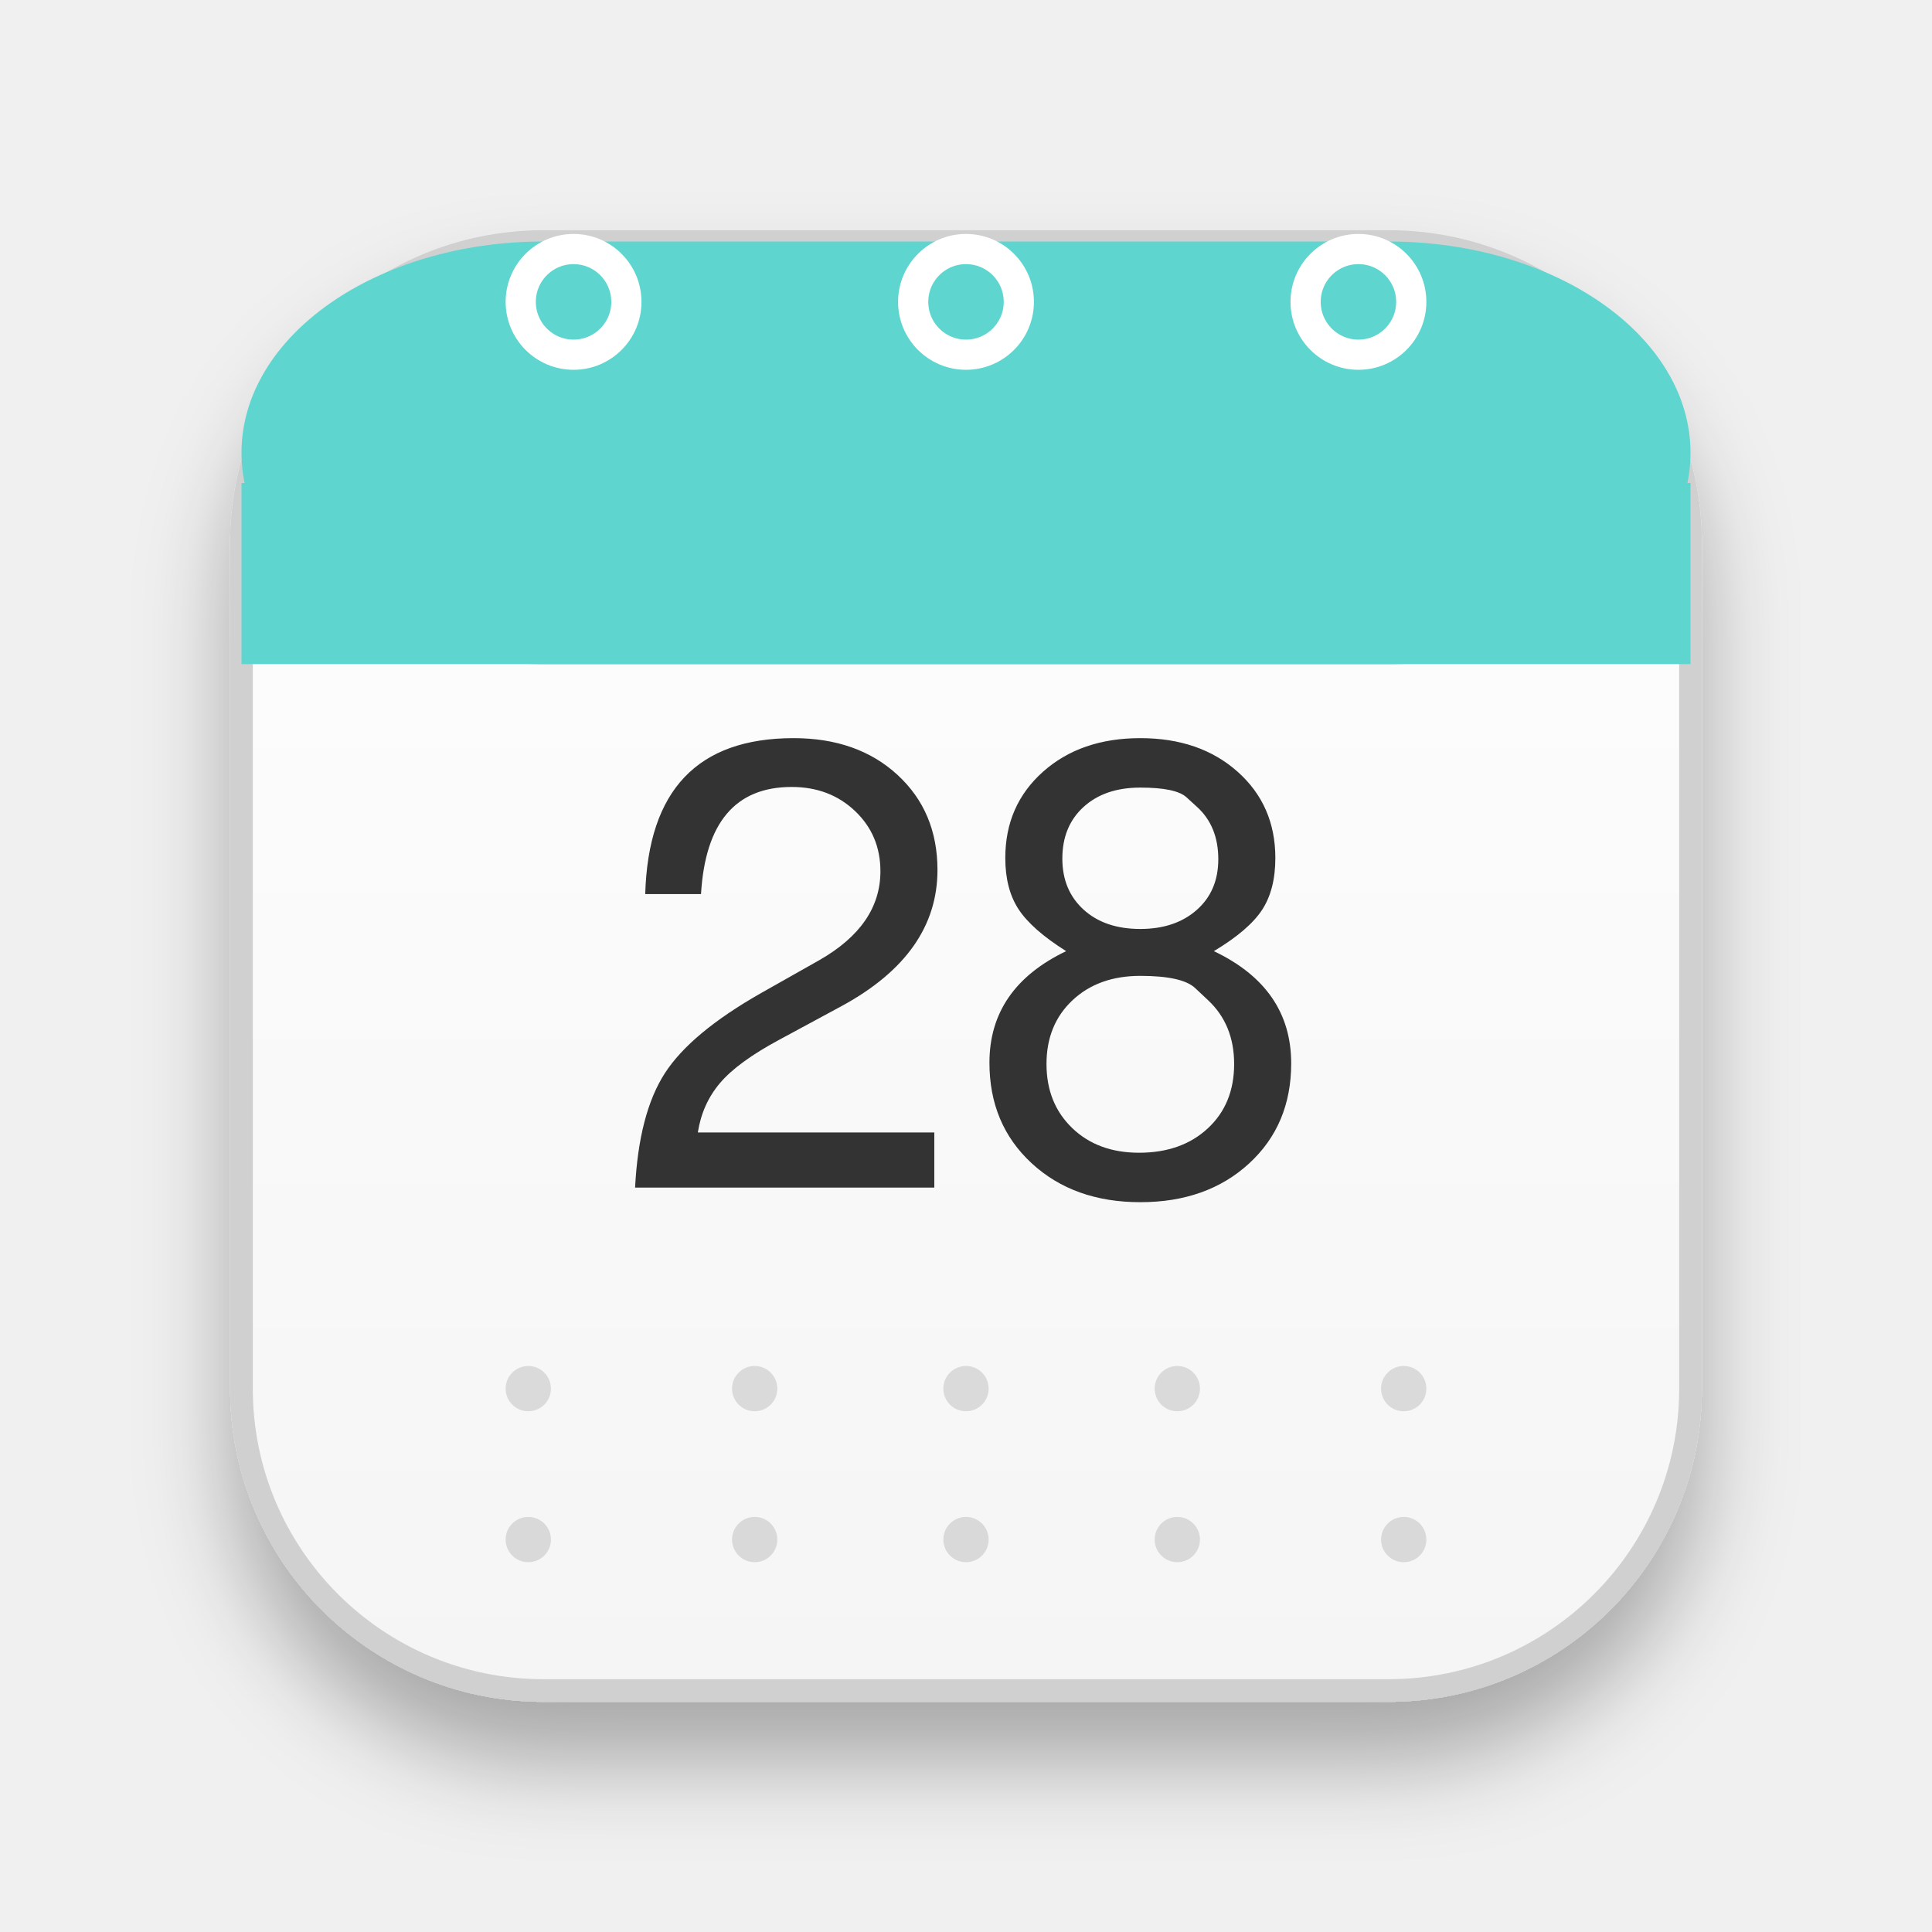
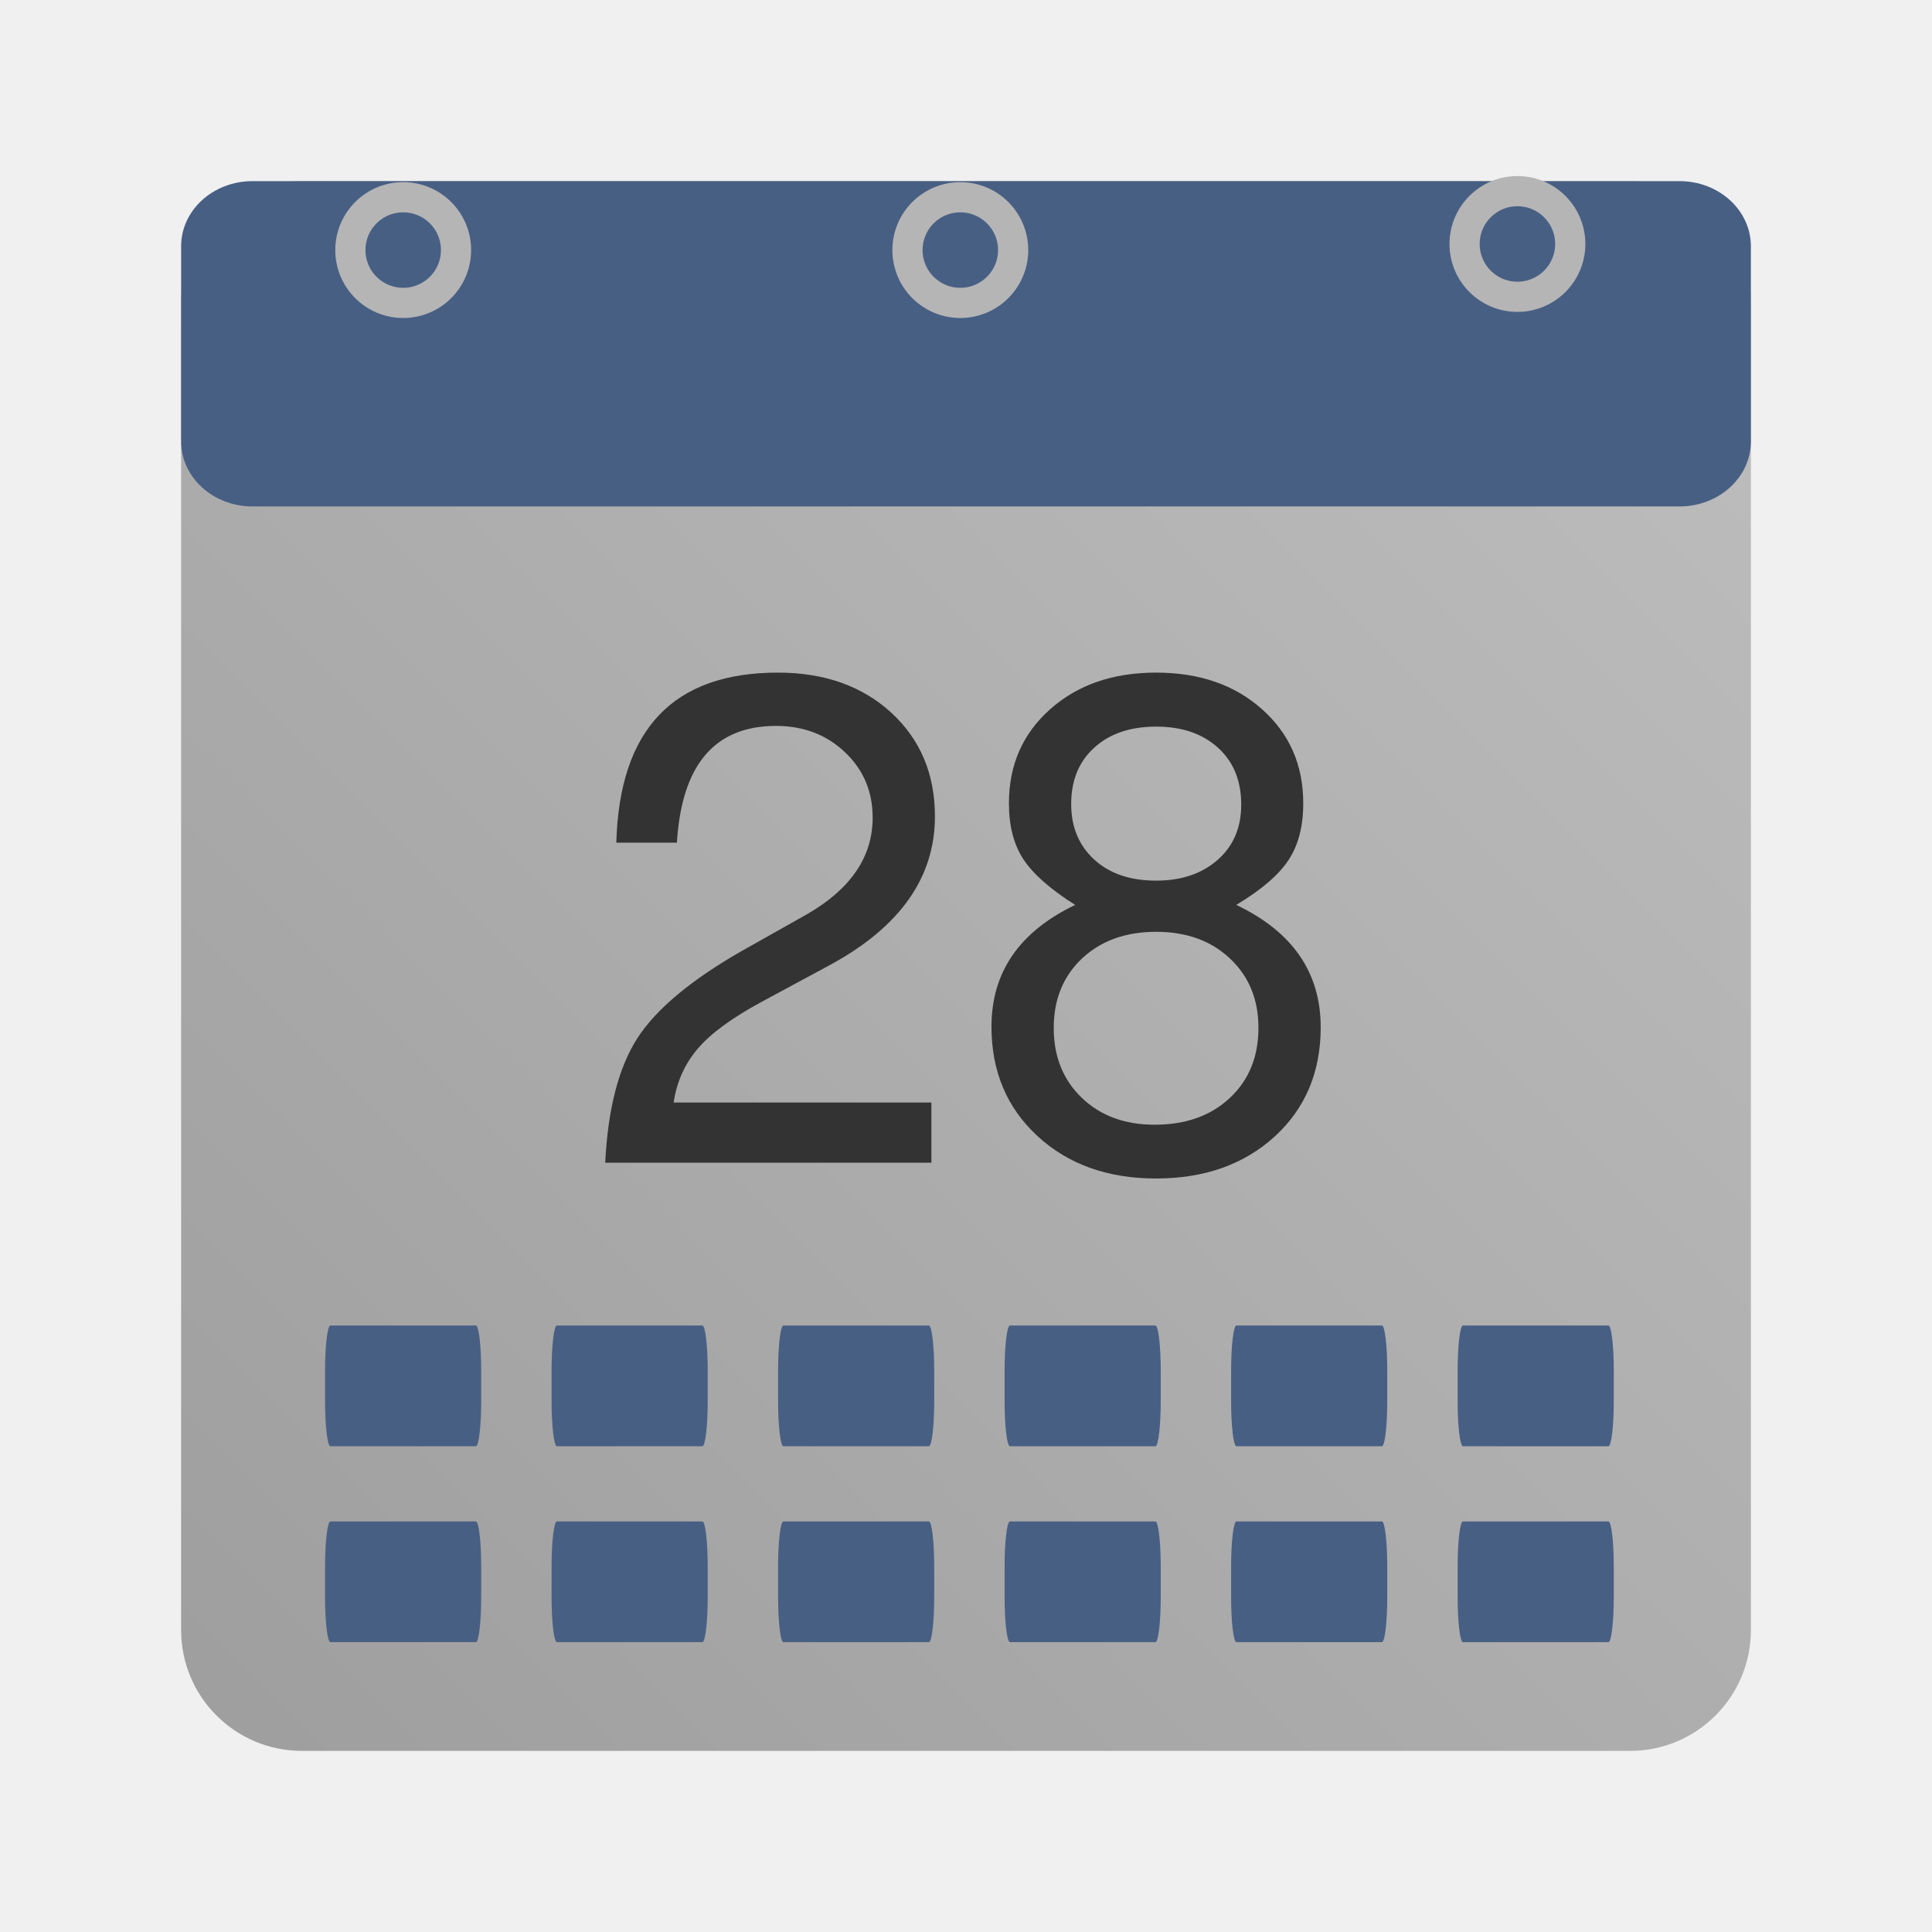
- <svg xmlns="http://www.w3.org/2000/svg" width="128" height="128" viewBox="0 0 128 128">
+ <svg xmlns="http://www.w3.org/2000/svg" width="128" height="128" viewBox="0 0 128 128" fill="none">
+   <path d="M12 20C12 15.582 15.582 12 20 12H108C112.418 12 116 15.582 116 20V108C116 112.418 112.418 116 108 116H20C15.582 116 12 112.418 12 108V20Z" fill="url(#paint0_linear_1928_409)" />
+   <path d="M 12 16.312 C 12 13.931 14.117 12 16.728 12 L 111.272 12 C 113.883 12 116 13.931 116 16.312 L 116 29.244 C 116 31.625 113.883 33.554 111.272 33.554 L 16.728 33.554 C 14.117 33.554 12 31.625 12 29.244 L 12 16.312 Z" fill="#485F84" style="" />
+   <path d="M 21.536 90.819 C 21.536 89.162 21.694 87.819 21.889 87.819 L 31.528 87.819 C 31.723 87.819 31.881 89.162 31.881 90.819 L 31.881 92.819 C 31.881 94.476 31.723 95.819 31.528 95.819 L 21.889 95.819 C 21.694 95.819 21.536 94.476 21.536 92.819 L 21.536 90.819 Z" fill="#485F84" style="" />
  <defs>
-     <linearGradient id="pageGradient" x1="0%" y1="0%" x2="0%" y2="100%">
-       <stop offset="0" style="stop-color:#ffffff;stop-opacity:1" />
-       <stop offset="1" style="stop-color:#f5f5f5;stop-opacity:1" />
+     <linearGradient id="paint0_linear_1928_409" x1="12" y1="116" x2="116" y2="12" gradientUnits="userSpaceOnUse">
+       <stop stop-color="#9E9E9E" />
+       <stop offset="1" stop-color="#BEBEBE" />
    </linearGradient>
-     <filter id="shadow" x="-50%" y="-50%" width="200%" height="200%">
-       <feGaussianBlur in="SourceAlpha" stdDeviation="3" />
-       <feOffset dx="0" dy="4" result="offsetblur" />
-       <feComponentTransfer>
-         <feFuncA type="linear" slope="0.3" />
-       </feComponentTransfer>
-       <feMerge>
-         <feMergeNode />
-         <feMergeNode in="SourceGraphic" />
-       </feMerge>
-     </filter>
  </defs>
-   <rect x="16" y="16" width="96" height="96" rx="20" ry="20" fill="url(#pageGradient)" stroke="#d0d0d0" stroke-width="1.5" filter="url(#shadow)" />
-   <rect x="16" y="16" width="96" height="28" rx="20" ry="20" style="fill: rgb(94, 214, 207);" />
-   <rect x="16" y="32" width="96" height="12" style="fill: rgb(94, 214, 207);" />
-   <circle cx="38" cy="20" r="3.5" fill="none" stroke="#ffffff" stroke-width="2" />
-   <circle cx="64" cy="20" r="3.5" fill="none" stroke="#ffffff" stroke-width="2" />
-   <circle cx="90" cy="20" r="3.5" fill="none" stroke="#ffffff" stroke-width="2" />
-   <path d="M 42.748 59.236 Q 43.042 48.904 52.576 48.904 Q 56.818 48.904 59.464 51.34 Q 62.11 53.776 62.11 57.64 Q 62.11 63.184 55.81 66.628 L 51.61 68.896 Q 48.88 70.366 47.704 71.752 Q 46.528 73.138 46.234 75.028 L 61.9 75.028 L 61.9 78.682 L 42.076 78.682 Q 42.328 73.768 44.05 71.101 Q 45.772 68.434 50.434 65.788 L 54.298 63.604 Q 58.33 61.294 58.33 57.724 Q 58.33 55.33 56.65 53.734 Q 54.97 52.138 52.45 52.138 Q 46.864 52.138 46.444 59.236 Z M 80.421 63.016 Q 85.545 65.452 85.545 70.45 Q 85.545 74.524 82.752 77.086 Q 79.959 79.648 75.549 79.648 Q 71.139 79.648 68.346 77.065 Q 65.553 74.482 65.553 70.408 Q 65.553 65.452 70.635 63.016 Q 68.367 61.588 67.485 60.244 Q 66.603 58.9 66.603 56.842 Q 66.603 53.356 69.102 51.13 Q 71.601 48.904 75.549 48.904 Q 79.497 48.904 81.996 51.13 Q 84.495 53.356 84.495 56.842 Q 84.495 58.942 83.613 60.286 Q 82.731 61.63 80.421 63.016 Z M 79.308 53.461 Q 79.308 53.461 78.605 52.82 Q 77.901 52.18 75.549 52.18 Q 73.197 52.18 71.79 53.461 Q 70.383 54.742 70.383 56.884 Q 70.383 58.984 71.79 60.265 Q 73.197 61.546 75.549 61.546 Q 77.859 61.546 79.287 60.286 Q 80.715 59.026 80.715 56.926 Q 80.715 54.742 79.308 53.461 Z M 80.043 66.271 Q 80.043 66.271 79.182 65.462 Q 78.321 64.654 75.549 64.654 Q 72.777 64.654 71.055 66.271 Q 69.333 67.888 69.333 70.492 Q 69.333 73.096 71.034 74.734 Q 72.735 76.372 75.465 76.372 Q 78.279 76.372 80.022 74.755 Q 81.765 73.138 81.765 70.492 Q 81.765 67.888 80.043 66.271 Z" style="fill: rgb(51, 51, 51); text-wrap-mode: nowrap;" />
-   <g opacity="0.15">
-     <circle cx="35" cy="92" r="1.5" fill="#333333" />
-     <circle cx="50" cy="92" r="1.5" fill="#333333" />
-     <circle cx="64" cy="92" r="1.5" fill="#333333" />
-     <circle cx="78" cy="92" r="1.5" fill="#333333" />
-     <circle cx="93" cy="92" r="1.5" fill="#333333" />
-     <circle cx="35" cy="102" r="1.5" fill="#333333" />
-     <circle cx="50" cy="102" r="1.5" fill="#333333" />
-     <circle cx="64" cy="102" r="1.5" fill="#333333" />
-     <circle cx="78" cy="102" r="1.5" fill="#333333" />
-     <circle cx="93" cy="102" r="1.5" fill="#333333" />
-   </g>
-   <text style="white-space: pre; fill: rgb(51, 51, 51); font-family: Arial, sans-serif; font-size: 28px;" x="140.056" y="66.108"> </text>
+   <path d="M 21.536 103.798 C 21.536 102.141 21.694 100.798 21.889 100.798 L 31.528 100.798 C 31.723 100.798 31.881 102.141 31.881 103.798 L 31.881 105.798 C 31.881 107.455 31.723 108.798 31.528 108.798 L 21.889 108.798 C 21.694 108.798 21.536 107.455 21.536 105.798 L 21.536 103.798 Z" fill="#485F84" style="stroke-width: 1;" />
+   <path d="M 36.543 90.819 C 36.543 89.162 36.701 87.819 36.896 87.819 L 46.535 87.819 C 46.73 87.819 46.888 89.162 46.888 90.819 L 46.888 92.819 C 46.888 94.476 46.73 95.819 46.535 95.819 L 36.896 95.819 C 36.701 95.819 36.543 94.476 36.543 92.819 L 36.543 90.819 Z" fill="#485F84" style="stroke-width: 1;" />
+   <path d="M 36.543 103.798 C 36.543 102.141 36.701 100.798 36.896 100.798 L 46.535 100.798 C 46.73 100.798 46.888 102.141 46.888 103.798 L 46.888 105.798 C 46.888 107.455 46.73 108.798 46.535 108.798 L 36.896 108.798 C 36.701 108.798 36.543 107.455 36.543 105.798 L 36.543 103.798 Z" fill="#485F84" style="stroke-width: 1;" />
+   <path d="M 51.55 90.819 C 51.55 89.162 51.708 87.819 51.903 87.819 L 61.542 87.819 C 61.737 87.819 61.895 89.162 61.895 90.819 L 61.895 92.819 C 61.895 94.476 61.737 95.819 61.542 95.819 L 51.903 95.819 C 51.708 95.819 51.55 94.476 51.55 92.819 L 51.55 90.819 Z" fill="#485F84" style="stroke-width: 1;" />
+   <path d="M 51.55 103.798 C 51.55 102.141 51.708 100.798 51.903 100.798 L 61.542 100.798 C 61.737 100.798 61.895 102.141 61.895 103.798 L 61.895 105.798 C 61.895 107.455 61.737 108.798 61.542 108.798 L 51.903 108.798 C 51.708 108.798 51.55 107.455 51.55 105.798 L 51.55 103.798 Z" fill="#485F84" style="stroke-width: 1;" />
+   <path d="M 66.557 90.819 C 66.557 89.162 66.715 87.819 66.91 87.819 L 76.549 87.819 C 76.744 87.819 76.902 89.162 76.902 90.819 L 76.902 92.819 C 76.902 94.476 76.744 95.819 76.549 95.819 L 66.91 95.819 C 66.715 95.819 66.557 94.476 66.557 92.819 L 66.557 90.819 Z" fill="#485F84" style="stroke-width: 1;" />
+   <path d="M 66.557 103.798 C 66.557 102.141 66.715 100.798 66.91 100.798 L 76.549 100.798 C 76.744 100.798 76.902 102.141 76.902 103.798 L 76.902 105.798 C 76.902 107.455 76.744 108.798 76.549 108.798 L 66.91 108.798 C 66.715 108.798 66.557 107.455 66.557 105.798 L 66.557 103.798 Z" fill="#485F84" style="stroke-width: 1;" />
+   <path d="M 81.564 90.819 C 81.564 89.162 81.722 87.819 81.917 87.819 L 91.556 87.819 C 91.751 87.819 91.909 89.162 91.909 90.819 L 91.909 92.819 C 91.909 94.476 91.751 95.819 91.556 95.819 L 81.917 95.819 C 81.722 95.819 81.564 94.476 81.564 92.819 L 81.564 90.819 Z" fill="#485F84" style="stroke-width: 1;" />
+   <path d="M 81.564 103.798 C 81.564 102.141 81.722 100.798 81.917 100.798 L 91.556 100.798 C 91.751 100.798 91.909 102.141 91.909 103.798 L 91.909 105.798 C 91.909 107.455 91.751 108.798 91.556 108.798 L 81.917 108.798 C 81.722 108.798 81.564 107.455 81.564 105.798 L 81.564 103.798 Z" fill="#485F84" style="stroke-width: 1;" />
+   <path d="M 96.572 90.819 C 96.572 89.162 96.73 87.819 96.925 87.819 L 106.564 87.819 C 106.759 87.819 106.917 89.162 106.917 90.819 L 106.917 92.819 C 106.917 94.476 106.759 95.819 106.564 95.819 L 96.925 95.819 C 96.73 95.819 96.572 94.476 96.572 92.819 L 96.572 90.819 Z" fill="#485F84" style="stroke-width: 1;" />
+   <path d="M 96.572 103.798 C 96.572 102.141 96.73 100.798 96.925 100.798 L 106.564 100.798 C 106.759 100.798 106.917 102.141 106.917 103.798 L 106.917 105.798 C 106.917 107.455 106.759 108.798 106.564 108.798 L 96.925 108.798 C 96.73 108.798 96.572 107.455 96.572 105.798 L 96.572 103.798 Z" fill="#485F84" style="stroke-width: 1;" />
+   <text style="fill: rgb(51, 51, 51); font-family: FreeSans; font-size: 45.8px; white-space: pre;" x="38.535" y="77.032">28</text>
+   <circle cx="26.713" cy="16.568" r="3.5" stroke-width="2" style="stroke-width: 2; stroke: rgb(181, 181, 181);" fill="none" />
+   <circle cx="63.623" cy="16.568" r="3.5" stroke-width="2" style="stroke-width: 2; stroke: rgb(181, 181, 181);" fill="none" />
+   <circle cx="100.533" cy="16.164" r="3.5" stroke-width="2" style="stroke-width: 2; stroke: rgb(181, 181, 181);" fill="none" />
</svg>
